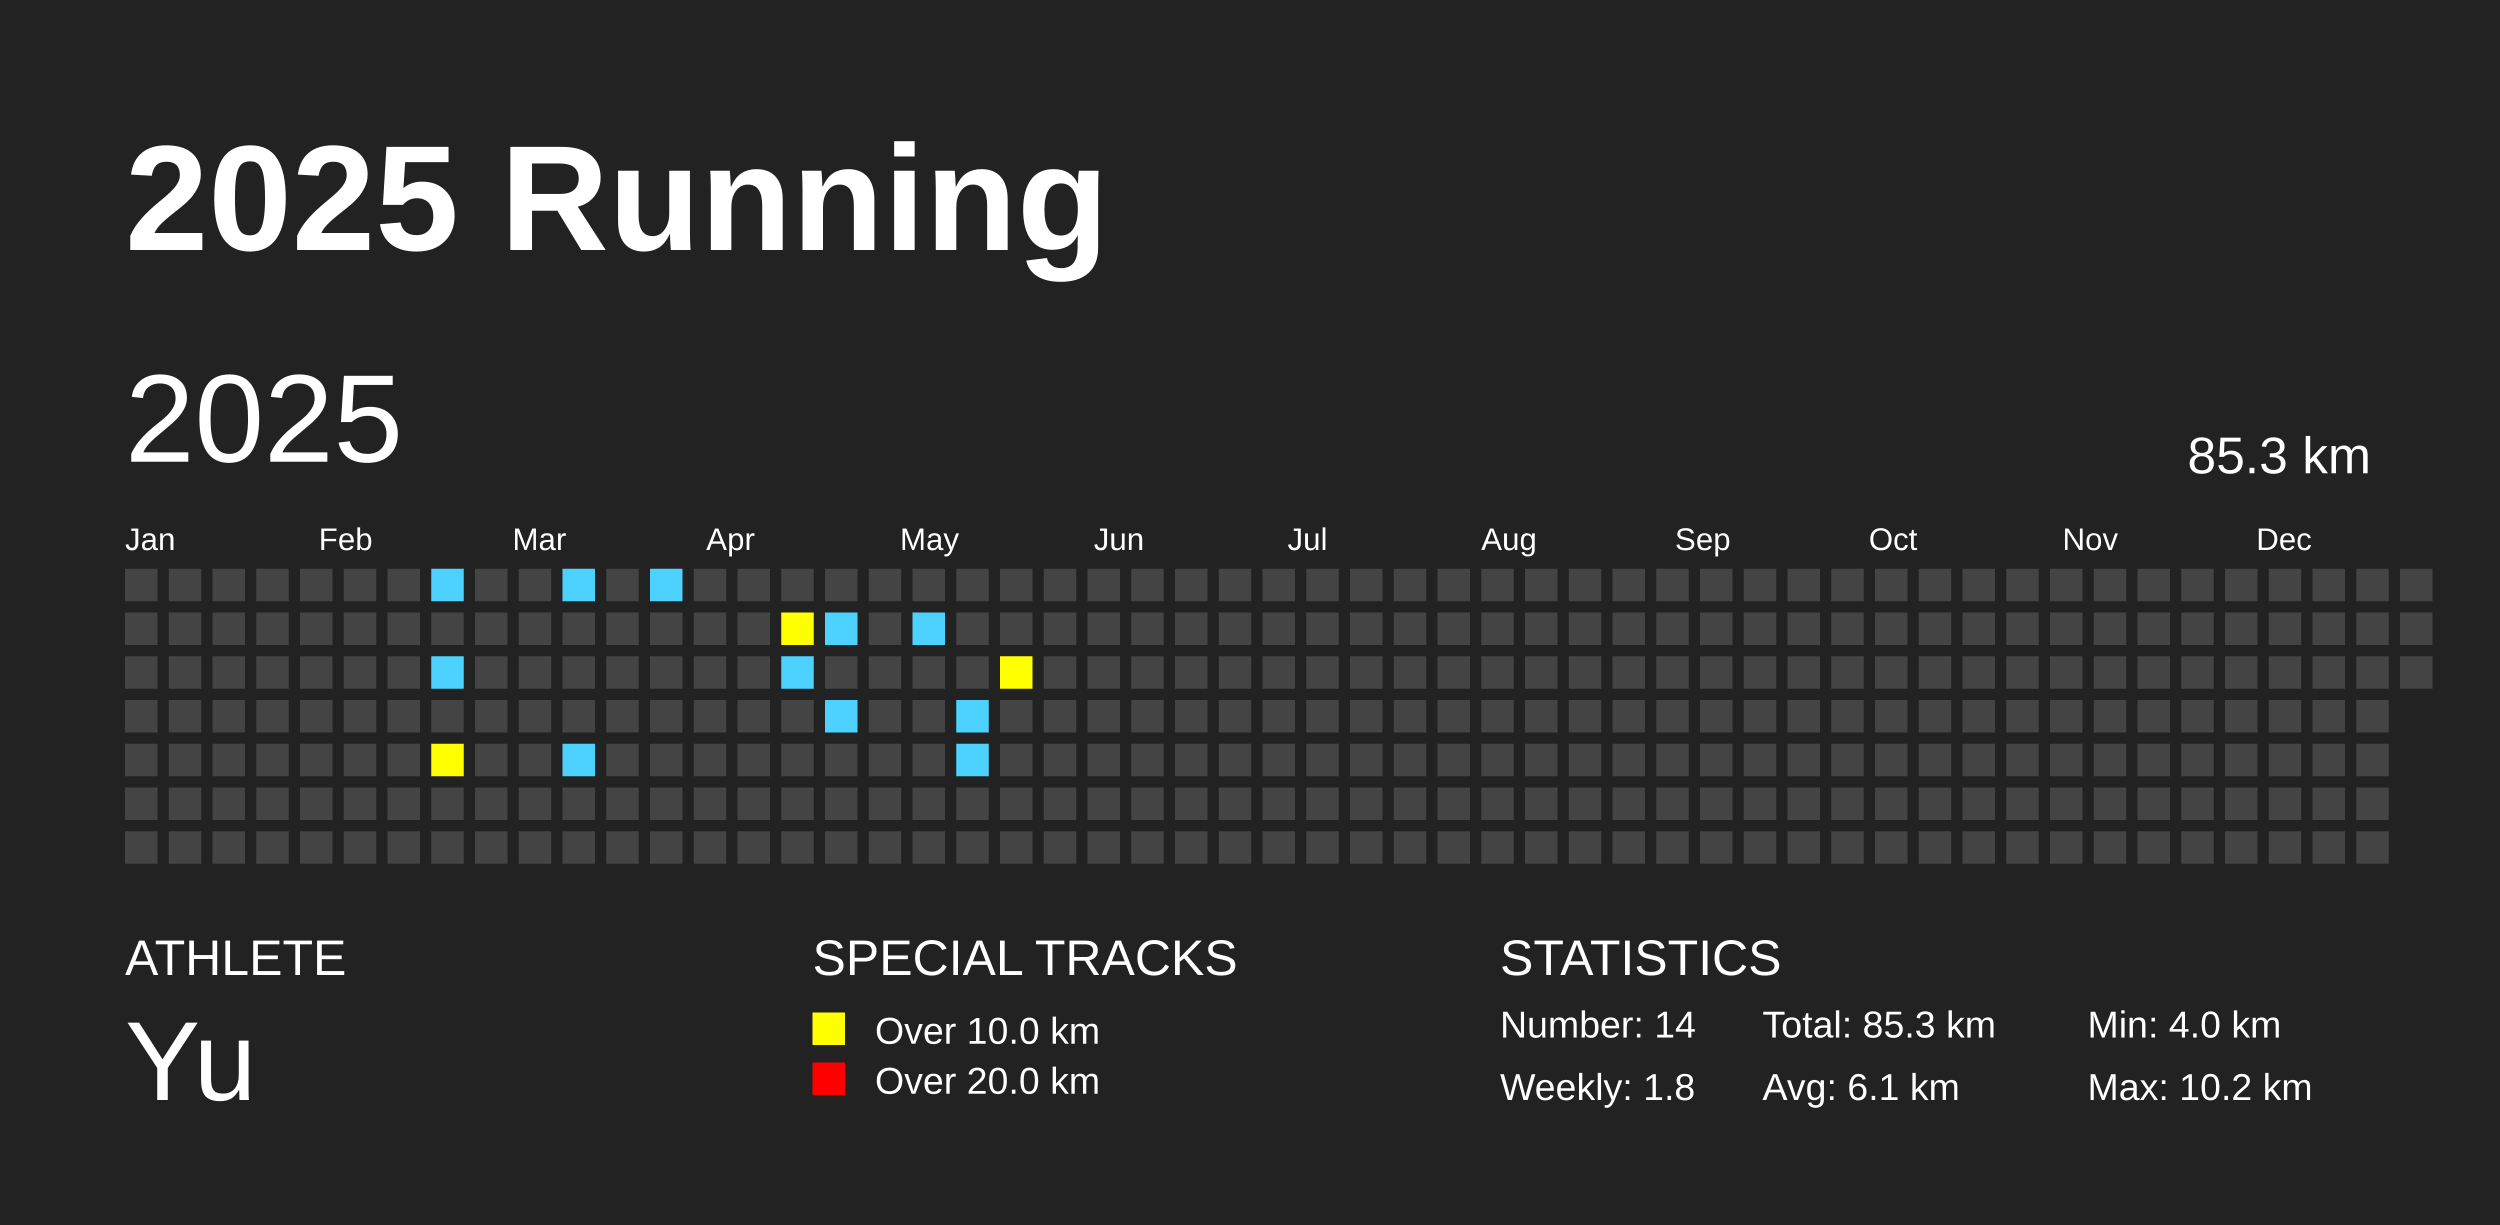
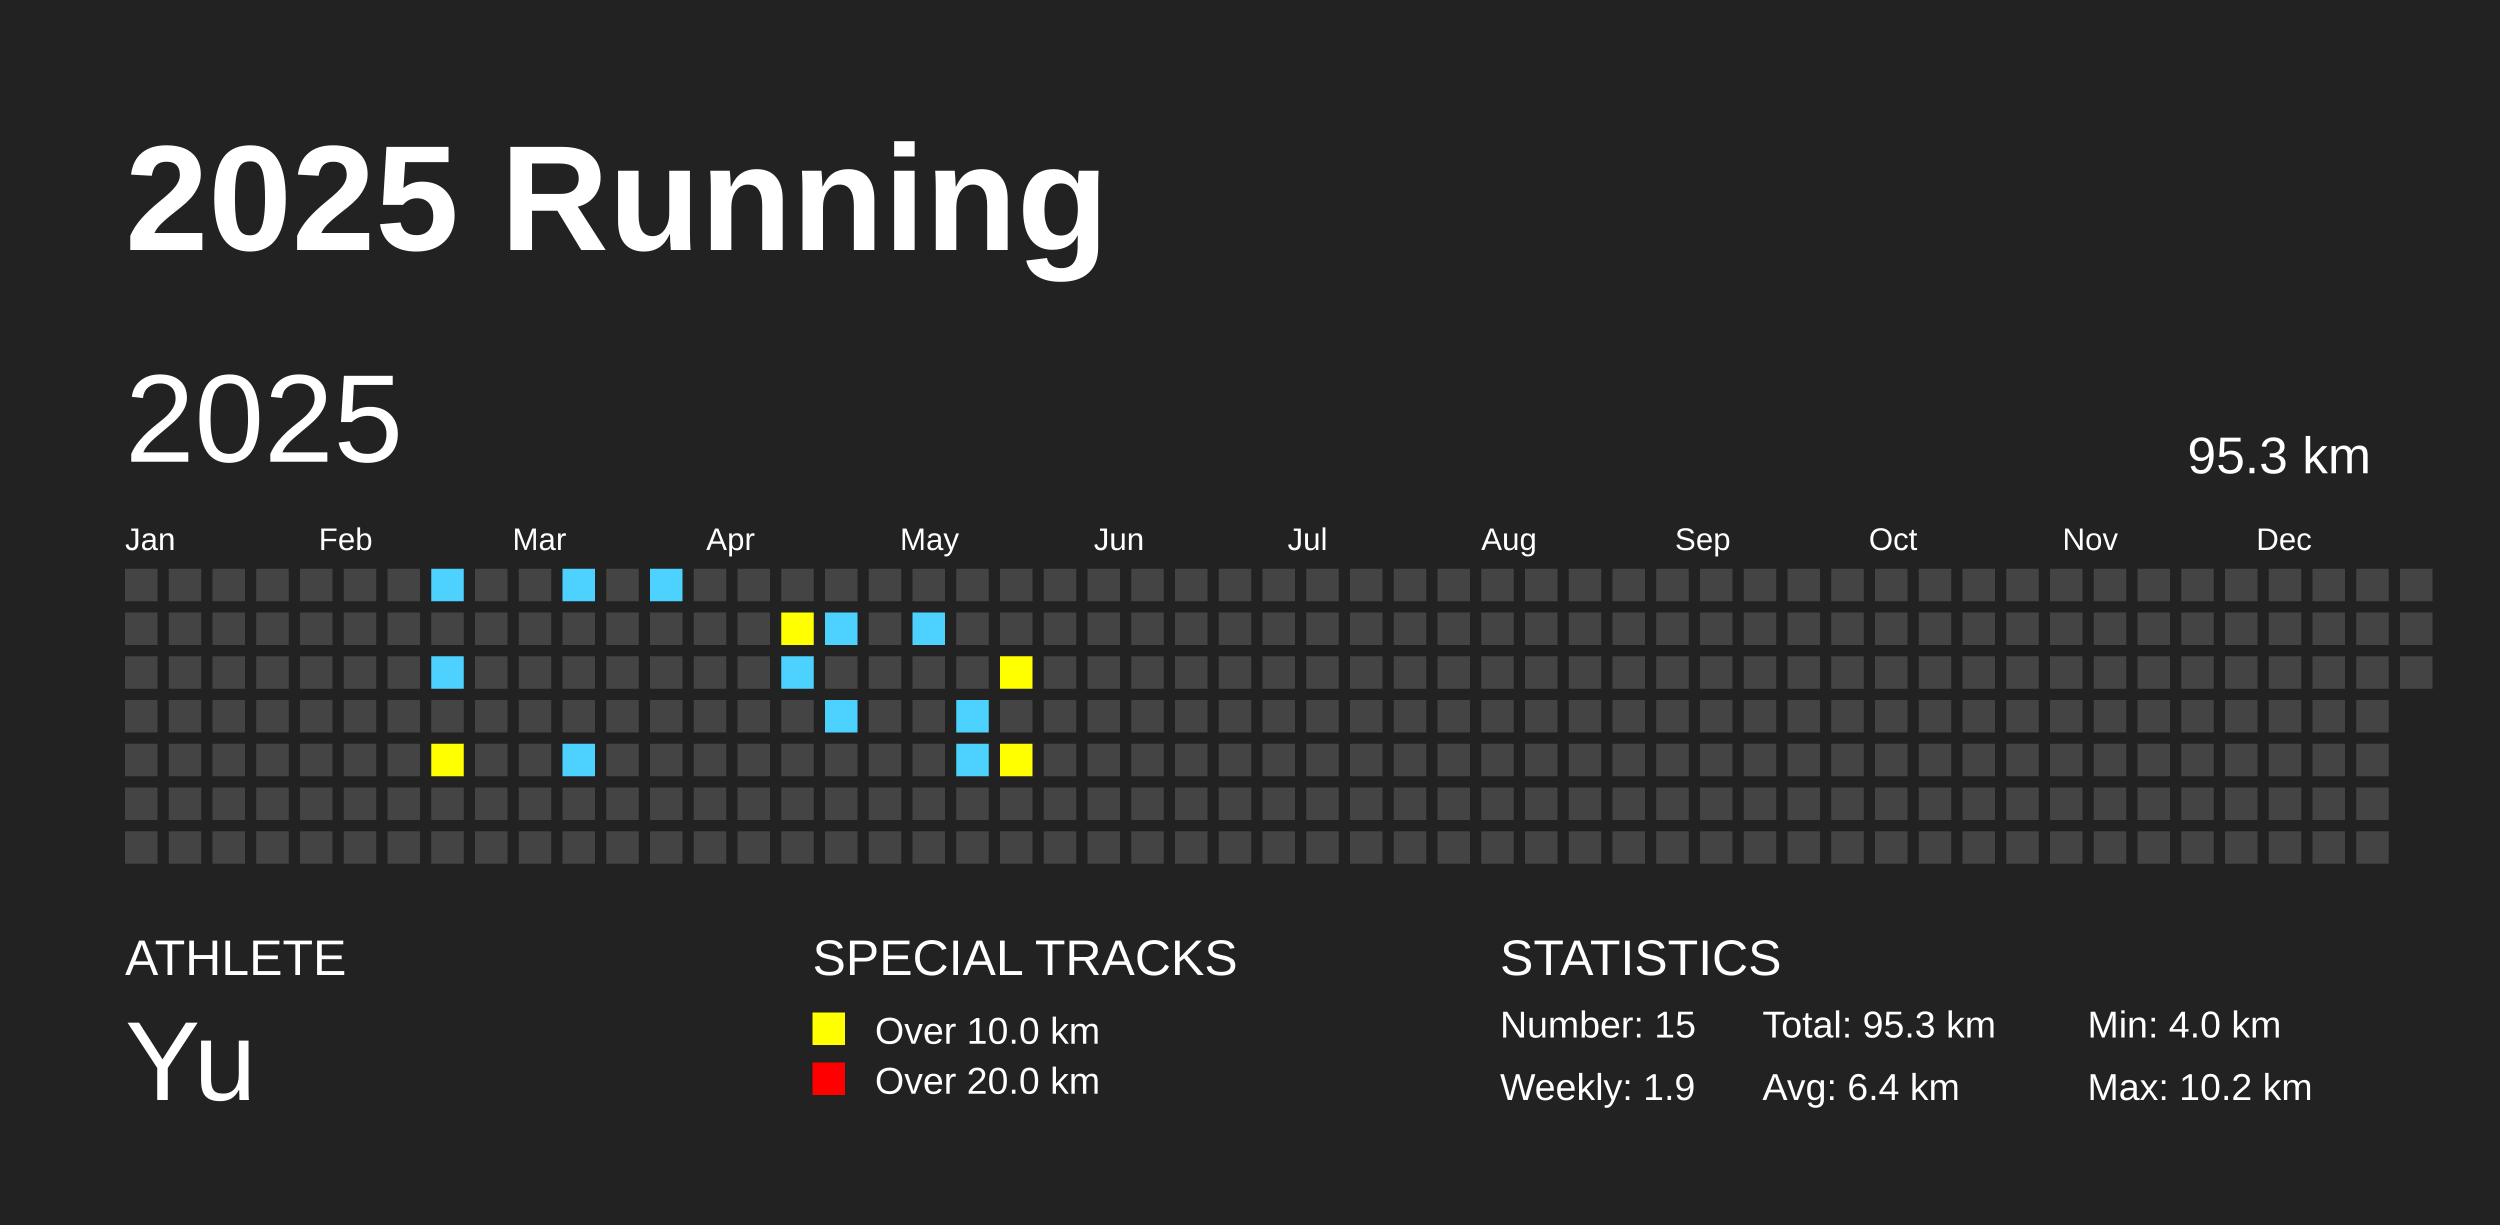
<svg xmlns="http://www.w3.org/2000/svg" baseProfile="full" height="98mm" version="1.1" viewBox="0,0,200,98" width="200mm">
  <defs />
  <rect fill="#222222" height="98" width="200" x="0" y="0" />
  <text fill="#FFFFFF" style="font-size:12px; font-family:Arial; font-weight:bold;" x="10" y="20">2025 Running</text>
  <text fill="#FFFFFF" style="font-size:4px; font-family:Arial" x="10" y="78">ATHLETE</text>
  <text fill="#FFFFFF" style="font-size:9px; font-family:Arial" x="10" y="88">Yu</text>
  <text fill="#FFFFFF" style="font-size:4px; font-family:Arial" x="65" y="78">SPECIAL TRACKS</text>
  <rect fill="yellow" height="2.6" width="2.6" x="65" y="81" />
  <text fill="#FFFFFF" style="font-size:3px; font-family:Arial" x="70" y="83.5">Over 10.0 km</text>
  <rect fill="red" height="2.6" width="2.6" x="65" y="85" />
  <text fill="#FFFFFF" style="font-size:3px; font-family:Arial" x="70" y="87.5">Over 20.0 km</text>
  <text fill="#FFFFFF" style="font-size:4px; font-family:Arial" x="120" y="78">STATISTICS</text>
-   <text fill="#FFFFFF" style="font-size:3px; font-family:Arial" x="120" y="83">Number: 14</text>
-   <text fill="#FFFFFF" style="font-size:3px; font-family:Arial" x="120" y="88">Weekly: 1.8</text>
-   <text fill="#FFFFFF" style="font-size:3px; font-family:Arial" x="141" y="83">Total: 85.3 km</text>
-   <text fill="#FFFFFF" style="font-size:3px; font-family:Arial" x="141" y="88">Avg: 6.1 km</text>
+   <text fill="#FFFFFF" style="font-size:3px; font-family:Arial" x="120" y="83">Number: 15</text>
+   <text fill="#FFFFFF" style="font-size:3px; font-family:Arial" x="120" y="88">Weekly: 1.9</text>
+   <text fill="#FFFFFF" style="font-size:3px; font-family:Arial" x="141" y="83">Total: 95.3 km</text>
+   <text fill="#FFFFFF" style="font-size:3px; font-family:Arial" x="141" y="88">Avg: 6.4 km</text>
  <text fill="#FFFFFF" style="font-size:3px; font-family:Arial" x="167" y="83">Min: 4.0 km</text>
  <text fill="#FFFFFF" style="font-size:3px; font-family:Arial" x="167" y="88">Max: 10.2 km</text>
  <text dominant-baseline="hanging" fill="#FFFFFF" style="font-size:10.0px; font-family:Arial;" x="10" y="30">2025</text>
-   <text dominant-baseline="hanging" fill="#FFFFFF" style="font-size:4.125px; font-family:Arial;" x="175" y="35">85.3 km</text>
+   <text dominant-baseline="hanging" fill="#FFFFFF" style="font-size:4.125px; font-family:Arial;" x="175" y="35">95.3 km</text>
  <text fill="#FFFFFF" style="font-size:2.5px; font-family:Arial" x="10.0" y="44">Jan</text>
  <text fill="#FFFFFF" style="font-size:2.5px; font-family:Arial" x="25.5" y="44">Feb</text>
  <text fill="#FFFFFF" style="font-size:2.5px; font-family:Arial" x="41.0" y="44">Mar</text>
  <text fill="#FFFFFF" style="font-size:2.5px; font-family:Arial" x="56.5" y="44">Apr</text>
  <text fill="#FFFFFF" style="font-size:2.5px; font-family:Arial" x="72.0" y="44">May</text>
  <text fill="#FFFFFF" style="font-size:2.5px; font-family:Arial" x="87.5" y="44">Jun</text>
  <text fill="#FFFFFF" style="font-size:2.5px; font-family:Arial" x="103.0" y="44">Jul</text>
  <text fill="#FFFFFF" style="font-size:2.5px; font-family:Arial" x="118.5" y="44">Aug</text>
  <text fill="#FFFFFF" style="font-size:2.5px; font-family:Arial" x="134.0" y="44">Sep</text>
  <text fill="#FFFFFF" style="font-size:2.5px; font-family:Arial" x="149.5" y="44">Oct</text>
  <text fill="#FFFFFF" style="font-size:2.5px; font-family:Arial" x="165.0" y="44">Nov</text>
  <text fill="#FFFFFF" style="font-size:2.5px; font-family:Arial" x="180.5" y="44">Dec</text>
  <rect fill="#444444" height="2.6" width="2.6" x="10.0" y="45.5" />
  <rect fill="#444444" height="2.6" width="2.6" x="10.0" y="49.0" />
  <rect fill="#444444" height="2.6" width="2.6" x="10.0" y="52.5" />
  <rect fill="#444444" height="2.6" width="2.6" x="10.0" y="56.0" />
  <rect fill="#444444" height="2.6" width="2.6" x="10.0" y="59.5" />
  <rect fill="#444444" height="2.6" width="2.6" x="10.0" y="63.0" />
  <rect fill="#444444" height="2.6" width="2.6" x="10.0" y="66.5" />
  <rect fill="#444444" height="2.6" width="2.6" x="13.5" y="45.5" />
  <rect fill="#444444" height="2.6" width="2.6" x="13.5" y="49.0" />
  <rect fill="#444444" height="2.6" width="2.6" x="13.5" y="52.5" />
  <rect fill="#444444" height="2.6" width="2.6" x="13.5" y="56.0" />
  <rect fill="#444444" height="2.6" width="2.6" x="13.5" y="59.5" />
  <rect fill="#444444" height="2.6" width="2.6" x="13.5" y="63.0" />
  <rect fill="#444444" height="2.6" width="2.6" x="13.5" y="66.5" />
  <rect fill="#444444" height="2.6" width="2.6" x="17.0" y="45.5" />
  <rect fill="#444444" height="2.6" width="2.6" x="17.0" y="49.0" />
  <rect fill="#444444" height="2.6" width="2.6" x="17.0" y="52.5" />
  <rect fill="#444444" height="2.6" width="2.6" x="17.0" y="56.0" />
  <rect fill="#444444" height="2.6" width="2.6" x="17.0" y="59.5" />
  <rect fill="#444444" height="2.6" width="2.6" x="17.0" y="63.0" />
  <rect fill="#444444" height="2.6" width="2.6" x="17.0" y="66.5" />
  <rect fill="#444444" height="2.6" width="2.6" x="20.5" y="45.5" />
  <rect fill="#444444" height="2.6" width="2.6" x="20.5" y="49.0" />
  <rect fill="#444444" height="2.6" width="2.6" x="20.5" y="52.5" />
  <rect fill="#444444" height="2.6" width="2.6" x="20.5" y="56.0" />
  <rect fill="#444444" height="2.6" width="2.6" x="20.5" y="59.5" />
  <rect fill="#444444" height="2.6" width="2.6" x="20.5" y="63.0" />
  <rect fill="#444444" height="2.6" width="2.6" x="20.5" y="66.5" />
  <rect fill="#444444" height="2.6" width="2.6" x="24.0" y="45.5" />
  <rect fill="#444444" height="2.6" width="2.6" x="24.0" y="49.0" />
  <rect fill="#444444" height="2.6" width="2.6" x="24.0" y="52.5" />
  <rect fill="#444444" height="2.6" width="2.6" x="24.0" y="56.0" />
  <rect fill="#444444" height="2.6" width="2.6" x="24.0" y="59.5" />
  <rect fill="#444444" height="2.6" width="2.6" x="24.0" y="63.0" />
  <rect fill="#444444" height="2.6" width="2.6" x="24.0" y="66.5" />
  <rect fill="#444444" height="2.6" width="2.6" x="27.5" y="45.5" />
  <rect fill="#444444" height="2.6" width="2.6" x="27.5" y="49.0" />
  <rect fill="#444444" height="2.6" width="2.6" x="27.5" y="52.5" />
  <rect fill="#444444" height="2.6" width="2.6" x="27.5" y="56.0" />
  <rect fill="#444444" height="2.6" width="2.6" x="27.5" y="59.5" />
  <rect fill="#444444" height="2.6" width="2.6" x="27.5" y="63.0" />
  <rect fill="#444444" height="2.6" width="2.6" x="27.5" y="66.5" />
  <rect fill="#444444" height="2.6" width="2.6" x="31.0" y="45.5" />
  <rect fill="#444444" height="2.6" width="2.6" x="31.0" y="49.0" />
  <rect fill="#444444" height="2.6" width="2.6" x="31.0" y="52.5" />
  <rect fill="#444444" height="2.6" width="2.6" x="31.0" y="56.0" />
  <rect fill="#444444" height="2.6" width="2.6" x="31.0" y="59.5" />
  <rect fill="#444444" height="2.6" width="2.6" x="31.0" y="63.0" />
  <rect fill="#444444" height="2.6" width="2.6" x="31.0" y="66.5" />
  <rect fill="#4DD2FF" height="2.6" width="2.6" x="34.5" y="45.5" />
  <rect fill="#444444" height="2.6" width="2.6" x="34.5" y="49.0" />
  <rect fill="#4DD2FF" height="2.6" width="2.6" x="34.5" y="52.5" />
  <rect fill="#444444" height="2.6" width="2.6" x="34.5" y="56.0" />
  <rect fill="yellow" height="2.6" width="2.6" x="34.5" y="59.5" />
  <rect fill="#444444" height="2.6" width="2.6" x="34.5" y="63.0" />
  <rect fill="#444444" height="2.6" width="2.6" x="34.5" y="66.5" />
  <rect fill="#444444" height="2.6" width="2.6" x="38.0" y="45.5" />
  <rect fill="#444444" height="2.6" width="2.6" x="38.0" y="49.0" />
  <rect fill="#444444" height="2.6" width="2.6" x="38.0" y="52.5" />
  <rect fill="#444444" height="2.6" width="2.6" x="38.0" y="56.0" />
  <rect fill="#444444" height="2.6" width="2.6" x="38.0" y="59.5" />
  <rect fill="#444444" height="2.6" width="2.6" x="38.0" y="63.0" />
  <rect fill="#444444" height="2.6" width="2.6" x="38.0" y="66.5" />
  <rect fill="#444444" height="2.6" width="2.6" x="41.5" y="45.5" />
  <rect fill="#444444" height="2.6" width="2.6" x="41.5" y="49.0" />
  <rect fill="#444444" height="2.6" width="2.6" x="41.5" y="52.5" />
  <rect fill="#444444" height="2.6" width="2.6" x="41.5" y="56.0" />
  <rect fill="#444444" height="2.6" width="2.6" x="41.5" y="59.5" />
  <rect fill="#444444" height="2.6" width="2.6" x="41.5" y="63.0" />
  <rect fill="#444444" height="2.6" width="2.6" x="41.5" y="66.5" />
  <rect fill="#4DD2FF" height="2.6" width="2.6" x="45.0" y="45.5" />
  <rect fill="#444444" height="2.6" width="2.6" x="45.0" y="49.0" />
  <rect fill="#444444" height="2.6" width="2.6" x="45.0" y="52.5" />
  <rect fill="#444444" height="2.6" width="2.6" x="45.0" y="56.0" />
  <rect fill="#4DD2FF" height="2.6" width="2.6" x="45.0" y="59.5" />
  <rect fill="#444444" height="2.6" width="2.6" x="45.0" y="63.0" />
  <rect fill="#444444" height="2.6" width="2.6" x="45.0" y="66.5" />
  <rect fill="#444444" height="2.6" width="2.6" x="48.5" y="45.5" />
  <rect fill="#444444" height="2.6" width="2.6" x="48.5" y="49.0" />
  <rect fill="#444444" height="2.6" width="2.6" x="48.5" y="52.5" />
  <rect fill="#444444" height="2.6" width="2.6" x="48.5" y="56.0" />
  <rect fill="#444444" height="2.6" width="2.6" x="48.5" y="59.5" />
  <rect fill="#444444" height="2.6" width="2.6" x="48.5" y="63.0" />
  <rect fill="#444444" height="2.6" width="2.6" x="48.5" y="66.5" />
  <rect fill="#4DD2FF" height="2.6" width="2.6" x="52.0" y="45.5" />
  <rect fill="#444444" height="2.6" width="2.6" x="52.0" y="49.0" />
  <rect fill="#444444" height="2.6" width="2.6" x="52.0" y="52.5" />
  <rect fill="#444444" height="2.6" width="2.6" x="52.0" y="56.0" />
  <rect fill="#444444" height="2.6" width="2.6" x="52.0" y="59.5" />
  <rect fill="#444444" height="2.6" width="2.6" x="52.0" y="63.0" />
  <rect fill="#444444" height="2.6" width="2.6" x="52.0" y="66.5" />
  <rect fill="#444444" height="2.6" width="2.6" x="55.5" y="45.5" />
  <rect fill="#444444" height="2.6" width="2.6" x="55.5" y="49.0" />
  <rect fill="#444444" height="2.6" width="2.6" x="55.5" y="52.5" />
  <rect fill="#444444" height="2.6" width="2.6" x="55.5" y="56.0" />
  <rect fill="#444444" height="2.6" width="2.6" x="55.5" y="59.5" />
  <rect fill="#444444" height="2.6" width="2.6" x="55.5" y="63.0" />
  <rect fill="#444444" height="2.6" width="2.6" x="55.5" y="66.5" />
  <rect fill="#444444" height="2.6" width="2.6" x="59.0" y="45.5" />
  <rect fill="#444444" height="2.6" width="2.6" x="59.0" y="49.0" />
  <rect fill="#444444" height="2.6" width="2.6" x="59.0" y="52.5" />
  <rect fill="#444444" height="2.6" width="2.6" x="59.0" y="56.0" />
  <rect fill="#444444" height="2.6" width="2.6" x="59.0" y="59.5" />
  <rect fill="#444444" height="2.6" width="2.6" x="59.0" y="63.0" />
  <rect fill="#444444" height="2.6" width="2.6" x="59.0" y="66.5" />
  <rect fill="#444444" height="2.6" width="2.6" x="62.5" y="45.5" />
  <rect fill="yellow" height="2.6" width="2.6" x="62.5" y="49.0" />
  <rect fill="#4DD2FF" height="2.6" width="2.6" x="62.5" y="52.5" />
  <rect fill="#444444" height="2.6" width="2.6" x="62.5" y="56.0" />
  <rect fill="#444444" height="2.6" width="2.6" x="62.5" y="59.5" />
  <rect fill="#444444" height="2.6" width="2.6" x="62.5" y="63.0" />
  <rect fill="#444444" height="2.6" width="2.6" x="62.5" y="66.5" />
  <rect fill="#444444" height="2.6" width="2.6" x="66.0" y="45.5" />
  <rect fill="#4DD2FF" height="2.6" width="2.6" x="66.0" y="49.0" />
  <rect fill="#444444" height="2.6" width="2.6" x="66.0" y="52.5" />
  <rect fill="#4DD2FF" height="2.6" width="2.6" x="66.0" y="56.0" />
  <rect fill="#444444" height="2.6" width="2.6" x="66.0" y="59.5" />
  <rect fill="#444444" height="2.6" width="2.6" x="66.0" y="63.0" />
  <rect fill="#444444" height="2.6" width="2.6" x="66.0" y="66.5" />
  <rect fill="#444444" height="2.6" width="2.6" x="69.5" y="45.5" />
  <rect fill="#444444" height="2.6" width="2.6" x="69.5" y="49.0" />
  <rect fill="#444444" height="2.6" width="2.6" x="69.5" y="52.5" />
  <rect fill="#444444" height="2.6" width="2.6" x="69.5" y="56.0" />
  <rect fill="#444444" height="2.6" width="2.6" x="69.5" y="59.5" />
  <rect fill="#444444" height="2.6" width="2.6" x="69.5" y="63.0" />
  <rect fill="#444444" height="2.6" width="2.6" x="69.5" y="66.5" />
  <rect fill="#444444" height="2.6" width="2.6" x="73.0" y="45.5" />
  <rect fill="#4DD2FF" height="2.6" width="2.6" x="73.0" y="49.0" />
  <rect fill="#444444" height="2.6" width="2.6" x="73.0" y="52.5" />
  <rect fill="#444444" height="2.6" width="2.6" x="73.0" y="56.0" />
  <rect fill="#444444" height="2.6" width="2.6" x="73.0" y="59.5" />
  <rect fill="#444444" height="2.6" width="2.6" x="73.0" y="63.0" />
  <rect fill="#444444" height="2.6" width="2.6" x="73.0" y="66.5" />
  <rect fill="#444444" height="2.6" width="2.6" x="76.5" y="45.5" />
  <rect fill="#444444" height="2.6" width="2.6" x="76.5" y="49.0" />
  <rect fill="#444444" height="2.6" width="2.6" x="76.5" y="52.5" />
  <rect fill="#4DD2FF" height="2.6" width="2.6" x="76.5" y="56.0" />
  <rect fill="#4DD2FF" height="2.6" width="2.6" x="76.5" y="59.5" />
  <rect fill="#444444" height="2.6" width="2.6" x="76.5" y="63.0" />
  <rect fill="#444444" height="2.6" width="2.6" x="76.5" y="66.5" />
  <rect fill="#444444" height="2.6" width="2.6" x="80.0" y="45.5" />
  <rect fill="#444444" height="2.6" width="2.6" x="80.0" y="49.0" />
  <rect fill="yellow" height="2.6" width="2.6" x="80.0" y="52.5" />
  <rect fill="#444444" height="2.6" width="2.6" x="80.0" y="56.0" />
-   <rect fill="#444444" height="2.6" width="2.6" x="80.0" y="59.5" />
+   <rect fill="yellow" height="2.6" width="2.6" x="80.0" y="59.5" />
  <rect fill="#444444" height="2.6" width="2.6" x="80.0" y="63.0" />
  <rect fill="#444444" height="2.6" width="2.6" x="80.0" y="66.5" />
  <rect fill="#444444" height="2.6" width="2.6" x="83.5" y="45.5" />
  <rect fill="#444444" height="2.6" width="2.6" x="83.5" y="49.0" />
  <rect fill="#444444" height="2.6" width="2.6" x="83.5" y="52.5" />
  <rect fill="#444444" height="2.6" width="2.6" x="83.5" y="56.0" />
  <rect fill="#444444" height="2.6" width="2.6" x="83.5" y="59.5" />
  <rect fill="#444444" height="2.6" width="2.6" x="83.5" y="63.0" />
  <rect fill="#444444" height="2.6" width="2.6" x="83.5" y="66.5" />
  <rect fill="#444444" height="2.6" width="2.6" x="87.0" y="45.5" />
  <rect fill="#444444" height="2.6" width="2.6" x="87.0" y="49.0" />
  <rect fill="#444444" height="2.6" width="2.6" x="87.0" y="52.5" />
  <rect fill="#444444" height="2.6" width="2.6" x="87.0" y="56.0" />
  <rect fill="#444444" height="2.6" width="2.6" x="87.0" y="59.5" />
  <rect fill="#444444" height="2.6" width="2.6" x="87.0" y="63.0" />
  <rect fill="#444444" height="2.6" width="2.6" x="87.0" y="66.5" />
  <rect fill="#444444" height="2.6" width="2.6" x="90.5" y="45.5" />
  <rect fill="#444444" height="2.6" width="2.6" x="90.5" y="49.0" />
  <rect fill="#444444" height="2.6" width="2.6" x="90.5" y="52.5" />
  <rect fill="#444444" height="2.6" width="2.6" x="90.5" y="56.0" />
  <rect fill="#444444" height="2.6" width="2.6" x="90.5" y="59.5" />
  <rect fill="#444444" height="2.6" width="2.6" x="90.5" y="63.0" />
  <rect fill="#444444" height="2.6" width="2.6" x="90.5" y="66.5" />
  <rect fill="#444444" height="2.6" width="2.6" x="94.0" y="45.5" />
  <rect fill="#444444" height="2.6" width="2.6" x="94.0" y="49.0" />
  <rect fill="#444444" height="2.6" width="2.6" x="94.0" y="52.5" />
  <rect fill="#444444" height="2.6" width="2.6" x="94.0" y="56.0" />
  <rect fill="#444444" height="2.6" width="2.6" x="94.0" y="59.5" />
  <rect fill="#444444" height="2.6" width="2.6" x="94.0" y="63.0" />
  <rect fill="#444444" height="2.6" width="2.6" x="94.0" y="66.5" />
  <rect fill="#444444" height="2.6" width="2.6" x="97.5" y="45.5" />
  <rect fill="#444444" height="2.6" width="2.6" x="97.5" y="49.0" />
  <rect fill="#444444" height="2.6" width="2.6" x="97.5" y="52.5" />
  <rect fill="#444444" height="2.6" width="2.6" x="97.5" y="56.0" />
  <rect fill="#444444" height="2.6" width="2.6" x="97.5" y="59.5" />
  <rect fill="#444444" height="2.6" width="2.6" x="97.5" y="63.0" />
  <rect fill="#444444" height="2.6" width="2.6" x="97.5" y="66.5" />
  <rect fill="#444444" height="2.6" width="2.6" x="101.0" y="45.5" />
  <rect fill="#444444" height="2.6" width="2.6" x="101.0" y="49.0" />
  <rect fill="#444444" height="2.6" width="2.6" x="101.0" y="52.5" />
  <rect fill="#444444" height="2.6" width="2.6" x="101.0" y="56.0" />
  <rect fill="#444444" height="2.6" width="2.6" x="101.0" y="59.5" />
  <rect fill="#444444" height="2.6" width="2.6" x="101.0" y="63.0" />
  <rect fill="#444444" height="2.6" width="2.6" x="101.0" y="66.5" />
  <rect fill="#444444" height="2.6" width="2.6" x="104.5" y="45.5" />
  <rect fill="#444444" height="2.6" width="2.6" x="104.5" y="49.0" />
  <rect fill="#444444" height="2.6" width="2.6" x="104.5" y="52.5" />
  <rect fill="#444444" height="2.6" width="2.6" x="104.5" y="56.0" />
  <rect fill="#444444" height="2.6" width="2.6" x="104.5" y="59.5" />
  <rect fill="#444444" height="2.6" width="2.6" x="104.5" y="63.0" />
  <rect fill="#444444" height="2.6" width="2.6" x="104.5" y="66.5" />
  <rect fill="#444444" height="2.6" width="2.6" x="108.0" y="45.5" />
  <rect fill="#444444" height="2.6" width="2.6" x="108.0" y="49.0" />
  <rect fill="#444444" height="2.6" width="2.6" x="108.0" y="52.5" />
  <rect fill="#444444" height="2.6" width="2.6" x="108.0" y="56.0" />
  <rect fill="#444444" height="2.6" width="2.6" x="108.0" y="59.5" />
  <rect fill="#444444" height="2.6" width="2.6" x="108.0" y="63.0" />
  <rect fill="#444444" height="2.6" width="2.6" x="108.0" y="66.5" />
  <rect fill="#444444" height="2.6" width="2.6" x="111.5" y="45.5" />
  <rect fill="#444444" height="2.6" width="2.6" x="111.5" y="49.0" />
  <rect fill="#444444" height="2.6" width="2.6" x="111.5" y="52.5" />
  <rect fill="#444444" height="2.6" width="2.6" x="111.5" y="56.0" />
  <rect fill="#444444" height="2.6" width="2.6" x="111.5" y="59.5" />
  <rect fill="#444444" height="2.6" width="2.6" x="111.5" y="63.0" />
  <rect fill="#444444" height="2.6" width="2.6" x="111.5" y="66.5" />
  <rect fill="#444444" height="2.6" width="2.6" x="115.0" y="45.5" />
  <rect fill="#444444" height="2.6" width="2.6" x="115.0" y="49.0" />
  <rect fill="#444444" height="2.6" width="2.6" x="115.0" y="52.5" />
  <rect fill="#444444" height="2.6" width="2.6" x="115.0" y="56.0" />
  <rect fill="#444444" height="2.6" width="2.6" x="115.0" y="59.5" />
  <rect fill="#444444" height="2.6" width="2.6" x="115.0" y="63.0" />
  <rect fill="#444444" height="2.6" width="2.6" x="115.0" y="66.5" />
  <rect fill="#444444" height="2.6" width="2.6" x="118.5" y="45.5" />
  <rect fill="#444444" height="2.6" width="2.6" x="118.5" y="49.0" />
  <rect fill="#444444" height="2.6" width="2.6" x="118.5" y="52.5" />
  <rect fill="#444444" height="2.6" width="2.6" x="118.5" y="56.0" />
  <rect fill="#444444" height="2.6" width="2.6" x="118.5" y="59.5" />
  <rect fill="#444444" height="2.6" width="2.6" x="118.5" y="63.0" />
  <rect fill="#444444" height="2.6" width="2.6" x="118.5" y="66.5" />
  <rect fill="#444444" height="2.6" width="2.6" x="122.0" y="45.5" />
  <rect fill="#444444" height="2.6" width="2.6" x="122.0" y="49.0" />
  <rect fill="#444444" height="2.6" width="2.6" x="122.0" y="52.5" />
  <rect fill="#444444" height="2.6" width="2.6" x="122.0" y="56.0" />
  <rect fill="#444444" height="2.6" width="2.6" x="122.0" y="59.5" />
  <rect fill="#444444" height="2.6" width="2.6" x="122.0" y="63.0" />
  <rect fill="#444444" height="2.6" width="2.6" x="122.0" y="66.5" />
  <rect fill="#444444" height="2.6" width="2.6" x="125.5" y="45.5" />
  <rect fill="#444444" height="2.6" width="2.6" x="125.5" y="49.0" />
  <rect fill="#444444" height="2.6" width="2.6" x="125.5" y="52.5" />
  <rect fill="#444444" height="2.6" width="2.6" x="125.5" y="56.0" />
  <rect fill="#444444" height="2.6" width="2.6" x="125.5" y="59.5" />
  <rect fill="#444444" height="2.6" width="2.6" x="125.5" y="63.0" />
  <rect fill="#444444" height="2.6" width="2.6" x="125.5" y="66.5" />
  <rect fill="#444444" height="2.6" width="2.6" x="129.0" y="45.5" />
  <rect fill="#444444" height="2.6" width="2.6" x="129.0" y="49.0" />
  <rect fill="#444444" height="2.6" width="2.6" x="129.0" y="52.5" />
  <rect fill="#444444" height="2.6" width="2.6" x="129.0" y="56.0" />
  <rect fill="#444444" height="2.6" width="2.6" x="129.0" y="59.5" />
  <rect fill="#444444" height="2.6" width="2.6" x="129.0" y="63.0" />
  <rect fill="#444444" height="2.6" width="2.6" x="129.0" y="66.5" />
  <rect fill="#444444" height="2.6" width="2.6" x="132.5" y="45.5" />
  <rect fill="#444444" height="2.6" width="2.6" x="132.5" y="49.0" />
  <rect fill="#444444" height="2.6" width="2.6" x="132.5" y="52.5" />
  <rect fill="#444444" height="2.6" width="2.6" x="132.5" y="56.0" />
  <rect fill="#444444" height="2.6" width="2.6" x="132.5" y="59.5" />
  <rect fill="#444444" height="2.6" width="2.6" x="132.5" y="63.0" />
  <rect fill="#444444" height="2.6" width="2.6" x="132.5" y="66.5" />
  <rect fill="#444444" height="2.6" width="2.6" x="136.0" y="45.5" />
  <rect fill="#444444" height="2.6" width="2.6" x="136.0" y="49.0" />
  <rect fill="#444444" height="2.6" width="2.6" x="136.0" y="52.5" />
  <rect fill="#444444" height="2.6" width="2.6" x="136.0" y="56.0" />
  <rect fill="#444444" height="2.6" width="2.6" x="136.0" y="59.5" />
  <rect fill="#444444" height="2.6" width="2.6" x="136.0" y="63.0" />
  <rect fill="#444444" height="2.6" width="2.6" x="136.0" y="66.5" />
  <rect fill="#444444" height="2.6" width="2.6" x="139.5" y="45.5" />
  <rect fill="#444444" height="2.6" width="2.6" x="139.5" y="49.0" />
  <rect fill="#444444" height="2.6" width="2.6" x="139.5" y="52.5" />
  <rect fill="#444444" height="2.6" width="2.6" x="139.5" y="56.0" />
  <rect fill="#444444" height="2.6" width="2.6" x="139.5" y="59.5" />
  <rect fill="#444444" height="2.6" width="2.6" x="139.5" y="63.0" />
  <rect fill="#444444" height="2.6" width="2.6" x="139.5" y="66.5" />
  <rect fill="#444444" height="2.6" width="2.6" x="143.0" y="45.5" />
  <rect fill="#444444" height="2.6" width="2.6" x="143.0" y="49.0" />
  <rect fill="#444444" height="2.6" width="2.6" x="143.0" y="52.5" />
  <rect fill="#444444" height="2.6" width="2.6" x="143.0" y="56.0" />
  <rect fill="#444444" height="2.6" width="2.6" x="143.0" y="59.5" />
  <rect fill="#444444" height="2.6" width="2.6" x="143.0" y="63.0" />
  <rect fill="#444444" height="2.6" width="2.6" x="143.0" y="66.5" />
  <rect fill="#444444" height="2.6" width="2.6" x="146.5" y="45.5" />
  <rect fill="#444444" height="2.6" width="2.6" x="146.5" y="49.0" />
  <rect fill="#444444" height="2.6" width="2.6" x="146.5" y="52.5" />
  <rect fill="#444444" height="2.6" width="2.6" x="146.5" y="56.0" />
  <rect fill="#444444" height="2.6" width="2.6" x="146.5" y="59.5" />
  <rect fill="#444444" height="2.6" width="2.6" x="146.5" y="63.0" />
  <rect fill="#444444" height="2.6" width="2.6" x="146.5" y="66.5" />
  <rect fill="#444444" height="2.6" width="2.6" x="150.0" y="45.5" />
  <rect fill="#444444" height="2.6" width="2.6" x="150.0" y="49.0" />
  <rect fill="#444444" height="2.6" width="2.6" x="150.0" y="52.5" />
  <rect fill="#444444" height="2.6" width="2.6" x="150.0" y="56.0" />
  <rect fill="#444444" height="2.6" width="2.6" x="150.0" y="59.5" />
  <rect fill="#444444" height="2.6" width="2.6" x="150.0" y="63.0" />
  <rect fill="#444444" height="2.6" width="2.6" x="150.0" y="66.5" />
  <rect fill="#444444" height="2.6" width="2.6" x="153.5" y="45.5" />
  <rect fill="#444444" height="2.6" width="2.6" x="153.5" y="49.0" />
  <rect fill="#444444" height="2.6" width="2.6" x="153.5" y="52.5" />
  <rect fill="#444444" height="2.6" width="2.6" x="153.5" y="56.0" />
  <rect fill="#444444" height="2.6" width="2.6" x="153.5" y="59.5" />
  <rect fill="#444444" height="2.6" width="2.6" x="153.5" y="63.0" />
  <rect fill="#444444" height="2.6" width="2.6" x="153.5" y="66.5" />
  <rect fill="#444444" height="2.6" width="2.6" x="157.0" y="45.5" />
  <rect fill="#444444" height="2.6" width="2.6" x="157.0" y="49.0" />
  <rect fill="#444444" height="2.6" width="2.6" x="157.0" y="52.5" />
  <rect fill="#444444" height="2.6" width="2.6" x="157.0" y="56.0" />
  <rect fill="#444444" height="2.6" width="2.6" x="157.0" y="59.5" />
  <rect fill="#444444" height="2.6" width="2.6" x="157.0" y="63.0" />
  <rect fill="#444444" height="2.6" width="2.6" x="157.0" y="66.5" />
  <rect fill="#444444" height="2.6" width="2.6" x="160.5" y="45.5" />
  <rect fill="#444444" height="2.6" width="2.6" x="160.5" y="49.0" />
  <rect fill="#444444" height="2.6" width="2.6" x="160.5" y="52.5" />
  <rect fill="#444444" height="2.6" width="2.6" x="160.5" y="56.0" />
  <rect fill="#444444" height="2.6" width="2.6" x="160.5" y="59.5" />
  <rect fill="#444444" height="2.6" width="2.6" x="160.5" y="63.0" />
  <rect fill="#444444" height="2.6" width="2.6" x="160.5" y="66.5" />
  <rect fill="#444444" height="2.6" width="2.6" x="164.0" y="45.5" />
  <rect fill="#444444" height="2.6" width="2.6" x="164.0" y="49.0" />
  <rect fill="#444444" height="2.6" width="2.6" x="164.0" y="52.5" />
  <rect fill="#444444" height="2.6" width="2.6" x="164.0" y="56.0" />
  <rect fill="#444444" height="2.6" width="2.6" x="164.0" y="59.5" />
  <rect fill="#444444" height="2.6" width="2.6" x="164.0" y="63.0" />
  <rect fill="#444444" height="2.6" width="2.6" x="164.0" y="66.5" />
  <rect fill="#444444" height="2.6" width="2.6" x="167.5" y="45.5" />
  <rect fill="#444444" height="2.6" width="2.6" x="167.5" y="49.0" />
  <rect fill="#444444" height="2.6" width="2.6" x="167.5" y="52.5" />
  <rect fill="#444444" height="2.6" width="2.6" x="167.5" y="56.0" />
  <rect fill="#444444" height="2.6" width="2.6" x="167.5" y="59.5" />
  <rect fill="#444444" height="2.6" width="2.6" x="167.5" y="63.0" />
  <rect fill="#444444" height="2.6" width="2.6" x="167.5" y="66.5" />
  <rect fill="#444444" height="2.6" width="2.6" x="171.0" y="45.5" />
  <rect fill="#444444" height="2.6" width="2.6" x="171.0" y="49.0" />
  <rect fill="#444444" height="2.6" width="2.6" x="171.0" y="52.5" />
  <rect fill="#444444" height="2.6" width="2.6" x="171.0" y="56.0" />
  <rect fill="#444444" height="2.6" width="2.6" x="171.0" y="59.5" />
  <rect fill="#444444" height="2.6" width="2.6" x="171.0" y="63.0" />
  <rect fill="#444444" height="2.6" width="2.6" x="171.0" y="66.5" />
  <rect fill="#444444" height="2.6" width="2.6" x="174.5" y="45.5" />
  <rect fill="#444444" height="2.6" width="2.6" x="174.5" y="49.0" />
  <rect fill="#444444" height="2.6" width="2.6" x="174.5" y="52.5" />
  <rect fill="#444444" height="2.6" width="2.6" x="174.5" y="56.0" />
  <rect fill="#444444" height="2.6" width="2.6" x="174.5" y="59.5" />
  <rect fill="#444444" height="2.6" width="2.6" x="174.5" y="63.0" />
  <rect fill="#444444" height="2.6" width="2.6" x="174.5" y="66.5" />
  <rect fill="#444444" height="2.6" width="2.6" x="178.0" y="45.5" />
  <rect fill="#444444" height="2.6" width="2.6" x="178.0" y="49.0" />
  <rect fill="#444444" height="2.6" width="2.6" x="178.0" y="52.5" />
  <rect fill="#444444" height="2.6" width="2.6" x="178.0" y="56.0" />
  <rect fill="#444444" height="2.6" width="2.6" x="178.0" y="59.5" />
  <rect fill="#444444" height="2.6" width="2.6" x="178.0" y="63.0" />
  <rect fill="#444444" height="2.6" width="2.6" x="178.0" y="66.5" />
  <rect fill="#444444" height="2.6" width="2.6" x="181.5" y="45.5" />
  <rect fill="#444444" height="2.6" width="2.6" x="181.5" y="49.0" />
  <rect fill="#444444" height="2.6" width="2.6" x="181.5" y="52.5" />
  <rect fill="#444444" height="2.6" width="2.6" x="181.5" y="56.0" />
  <rect fill="#444444" height="2.6" width="2.6" x="181.5" y="59.5" />
  <rect fill="#444444" height="2.6" width="2.6" x="181.5" y="63.0" />
  <rect fill="#444444" height="2.6" width="2.6" x="181.5" y="66.5" />
  <rect fill="#444444" height="2.6" width="2.6" x="185.0" y="45.5" />
  <rect fill="#444444" height="2.6" width="2.6" x="185.0" y="49.0" />
  <rect fill="#444444" height="2.6" width="2.6" x="185.0" y="52.5" />
  <rect fill="#444444" height="2.6" width="2.6" x="185.0" y="56.0" />
  <rect fill="#444444" height="2.6" width="2.6" x="185.0" y="59.5" />
  <rect fill="#444444" height="2.6" width="2.6" x="185.0" y="63.0" />
  <rect fill="#444444" height="2.6" width="2.6" x="185.0" y="66.5" />
  <rect fill="#444444" height="2.6" width="2.6" x="188.5" y="45.5" />
  <rect fill="#444444" height="2.6" width="2.6" x="188.5" y="49.0" />
  <rect fill="#444444" height="2.6" width="2.6" x="188.5" y="52.5" />
  <rect fill="#444444" height="2.6" width="2.6" x="188.5" y="56.0" />
  <rect fill="#444444" height="2.6" width="2.6" x="188.5" y="59.5" />
  <rect fill="#444444" height="2.6" width="2.6" x="188.5" y="63.0" />
  <rect fill="#444444" height="2.6" width="2.6" x="188.5" y="66.5" />
  <rect fill="#444444" height="2.6" width="2.6" x="192.0" y="45.5" />
  <rect fill="#444444" height="2.6" width="2.6" x="192.0" y="49.0" />
  <rect fill="#444444" height="2.6" width="2.6" x="192.0" y="52.5" />
</svg>
